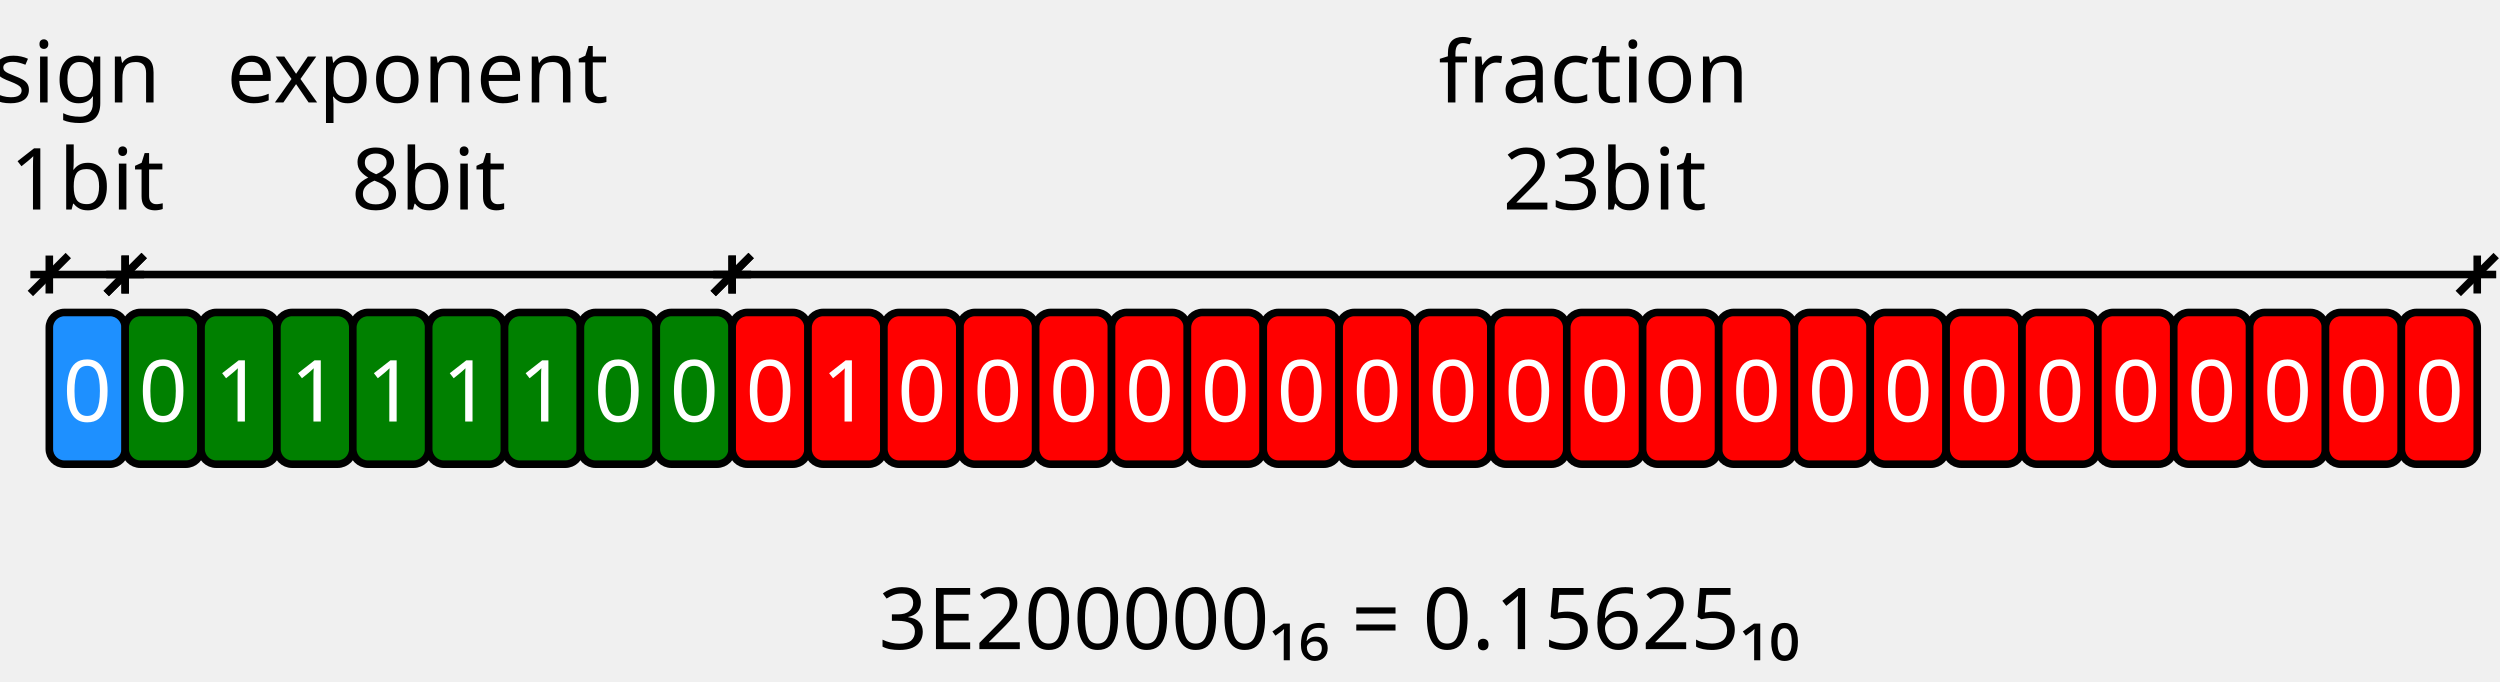
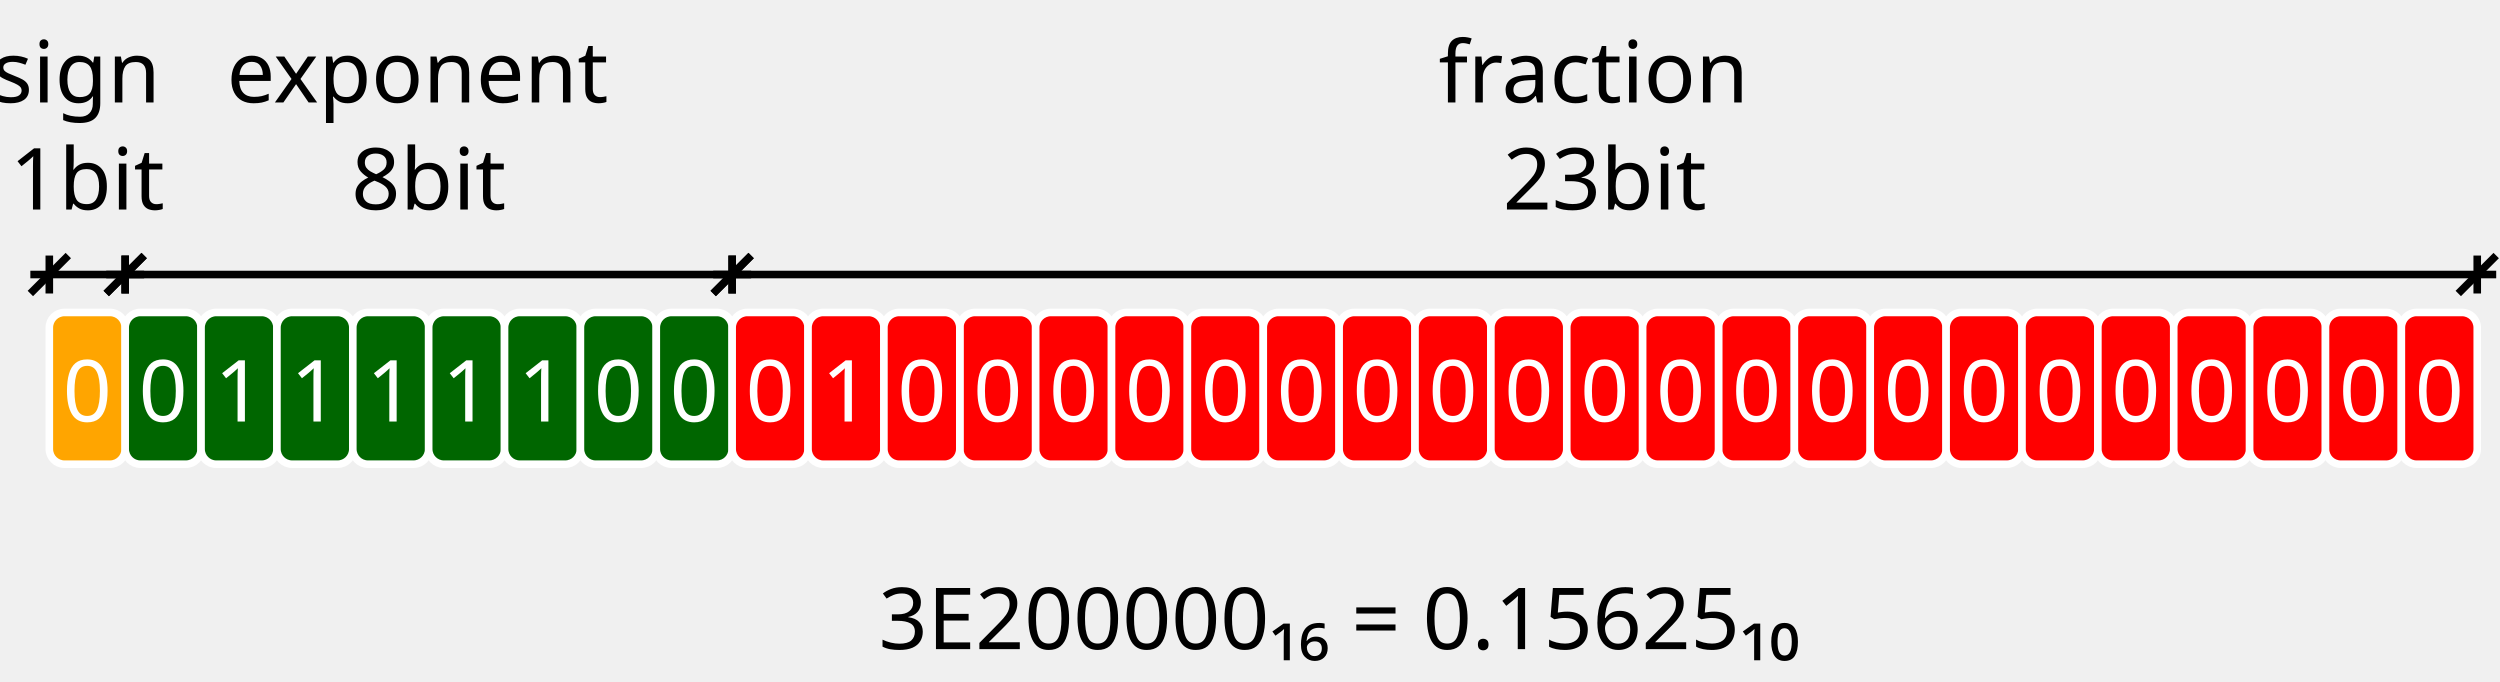
<svg xmlns="http://www.w3.org/2000/svg" width="33cm" height="9cm" viewBox="147 120 659 175">
  <defs />
  <g id="Background" />
+   <g id="Background" />
  <g id="Background">
-     <rect style="fill: #1e90ff; fill-opacity: 1; stroke-opacity: 1; stroke-width: 2; stroke-linejoin: round; stroke: #000000" x="160" y="200" width="20" height="40" rx="4" ry="4" />
+     <rect style="fill: #ffa500; fill-opacity: 1; stroke-opacity: 1; stroke-width: 2; stroke-linejoin: round; stroke: #ffffff" x="160" y="200" width="20" height="40" rx="4" ry="4" />
    <text font-size="22.578" style="fill: #ffffff; fill-opacity: 1; stroke: none;text-anchor:middle;font-family:sans-serif;font-style:normal;font-weight:normal" x="170" y="228.75">
      <tspan x="170" y="228.75">0</tspan>
    </text>
-     <rect style="fill: #008000; fill-opacity: 1; stroke-opacity: 1; stroke-width: 2; stroke-linejoin: round; stroke: #000000" x="180" y="200" width="20" height="40" rx="4" ry="4" />
+     <rect style="fill: #006600; fill-opacity: 1; stroke-opacity: 1; stroke-width: 2; stroke-linejoin: round; stroke: #ffffff" x="180" y="200" width="20" height="40" rx="4" ry="4" />
    <text font-size="22.578" style="fill: #ffffff; fill-opacity: 1; stroke: none;text-anchor:middle;font-family:sans-serif;font-style:normal;font-weight:normal" x="190" y="228.75">
      <tspan x="190" y="228.75">0</tspan>
    </text>
-     <rect style="fill: #008000; fill-opacity: 1; stroke-opacity: 1; stroke-width: 2; stroke-linejoin: round; stroke: #000000" x="200" y="200" width="20" height="40" rx="4" ry="4" />
+     <rect style="fill: #006600; fill-opacity: 1; stroke-opacity: 1; stroke-width: 2; stroke-linejoin: round; stroke: #ffffff" x="200" y="200" width="20" height="40" rx="4" ry="4" />
    <text font-size="22.578" style="fill: #ffffff; fill-opacity: 1; stroke: none;text-anchor:middle;font-family:sans-serif;font-style:normal;font-weight:normal" x="210" y="228.75">
      <tspan x="210" y="228.75">1</tspan>
    </text>
-     <rect style="fill: #008000; fill-opacity: 1; stroke-opacity: 1; stroke-width: 2; stroke-linejoin: round; stroke: #000000" x="220" y="200" width="20" height="40" rx="4" ry="4" />
+     <rect style="fill: #006600; fill-opacity: 1; stroke-opacity: 1; stroke-width: 2; stroke-linejoin: round; stroke: #ffffff" x="220" y="200" width="20" height="40" rx="4" ry="4" />
    <text font-size="22.578" style="fill: #ffffff; fill-opacity: 1; stroke: none;text-anchor:middle;font-family:sans-serif;font-style:normal;font-weight:normal" x="230" y="228.75">
      <tspan x="230" y="228.75">1</tspan>
    </text>
-     <rect style="fill: #008000; fill-opacity: 1; stroke-opacity: 1; stroke-width: 2; stroke-linejoin: round; stroke: #000000" x="240" y="200" width="20" height="40" rx="4" ry="4" />
+     <rect style="fill: #006600; fill-opacity: 1; stroke-opacity: 1; stroke-width: 2; stroke-linejoin: round; stroke: #ffffff" x="240" y="200" width="20" height="40" rx="4" ry="4" />
    <text font-size="22.578" style="fill: #ffffff; fill-opacity: 1; stroke: none;text-anchor:middle;font-family:sans-serif;font-style:normal;font-weight:normal" x="250" y="228.75">
      <tspan x="250" y="228.75">1</tspan>
    </text>
-     <rect style="fill: #008000; fill-opacity: 1; stroke-opacity: 1; stroke-width: 2; stroke-linejoin: round; stroke: #000000" x="260" y="200" width="20" height="40" rx="4" ry="4" />
+     <rect style="fill: #006600; fill-opacity: 1; stroke-opacity: 1; stroke-width: 2; stroke-linejoin: round; stroke: #ffffff" x="260" y="200" width="20" height="40" rx="4" ry="4" />
    <text font-size="22.578" style="fill: #ffffff; fill-opacity: 1; stroke: none;text-anchor:middle;font-family:sans-serif;font-style:normal;font-weight:normal" x="270" y="228.75">
      <tspan x="270" y="228.75">1</tspan>
    </text>
-     <rect style="fill: #ff0000; fill-opacity: 1; stroke-opacity: 1; stroke-width: 2; stroke-linejoin: round; stroke: #000000" x="600" y="200" width="20" height="40" rx="4" ry="4" />
+     <rect style="fill: #ff0000; fill-opacity: 1; stroke-opacity: 1; stroke-width: 2; stroke-linejoin: round; stroke: #ffffff" x="600" y="200" width="20" height="40" rx="4" ry="4" />
    <text font-size="22.578" style="fill: #ffffff; fill-opacity: 1; stroke: none;text-anchor:middle;font-family:sans-serif;font-style:normal;font-weight:normal" x="610" y="228.75">
      <tspan x="610" y="228.75">0</tspan>
    </text>
-     <rect style="fill: #ff0000; fill-opacity: 1; stroke-opacity: 1; stroke-width: 2; stroke-linejoin: round; stroke: #000000" x="620" y="200" width="20" height="40" rx="4" ry="4" />
+     <rect style="fill: #ff0000; fill-opacity: 1; stroke-opacity: 1; stroke-width: 2; stroke-linejoin: round; stroke: #ffffff" x="620" y="200" width="20" height="40" rx="4" ry="4" />
    <text font-size="22.578" style="fill: #ffffff; fill-opacity: 1; stroke: none;text-anchor:middle;font-family:sans-serif;font-style:normal;font-weight:normal" x="630" y="228.75">
      <tspan x="630" y="228.75">0</tspan>
    </text>
-     <rect style="fill: #ff0000; fill-opacity: 1; stroke-opacity: 1; stroke-width: 2; stroke-linejoin: round; stroke: #000000" x="640" y="200" width="20" height="40" rx="4" ry="4" />
+     <rect style="fill: #ff0000; fill-opacity: 1; stroke-opacity: 1; stroke-width: 2; stroke-linejoin: round; stroke: #ffffff" x="640" y="200" width="20" height="40" rx="4" ry="4" />
    <text font-size="22.578" style="fill: #ffffff; fill-opacity: 1; stroke: none;text-anchor:middle;font-family:sans-serif;font-style:normal;font-weight:normal" x="650" y="228.75">
      <tspan x="650" y="228.75">0</tspan>
    </text>
-     <rect style="fill: #ff0000; fill-opacity: 1; stroke-opacity: 1; stroke-width: 2; stroke-linejoin: round; stroke: #000000" x="660" y="200" width="20" height="40" rx="4" ry="4" />
+     <rect style="fill: #ff0000; fill-opacity: 1; stroke-opacity: 1; stroke-width: 2; stroke-linejoin: round; stroke: #ffffff" x="660" y="200" width="20" height="40" rx="4" ry="4" />
    <text font-size="22.578" style="fill: #ffffff; fill-opacity: 1; stroke: none;text-anchor:middle;font-family:sans-serif;font-style:normal;font-weight:normal" x="670" y="228.75">
      <tspan x="670" y="228.75">0</tspan>
    </text>
-     <rect style="fill: #ff0000; fill-opacity: 1; stroke-opacity: 1; stroke-width: 2; stroke-linejoin: round; stroke: #000000" x="680" y="200" width="20" height="40" rx="4" ry="4" />
+     <rect style="fill: #ff0000; fill-opacity: 1; stroke-opacity: 1; stroke-width: 2; stroke-linejoin: round; stroke: #ffffff" x="680" y="200" width="20" height="40" rx="4" ry="4" />
    <text font-size="22.578" style="fill: #ffffff; fill-opacity: 1; stroke: none;text-anchor:middle;font-family:sans-serif;font-style:normal;font-weight:normal" x="690" y="228.75">
      <tspan x="690" y="228.75">0</tspan>
    </text>
-     <rect style="fill: #ff0000; fill-opacity: 1; stroke-opacity: 1; stroke-width: 2; stroke-linejoin: round; stroke: #000000" x="700" y="200" width="20" height="40" rx="4" ry="4" />
+     <rect style="fill: #ff0000; fill-opacity: 1; stroke-opacity: 1; stroke-width: 2; stroke-linejoin: round; stroke: #ffffff" x="700" y="200" width="20" height="40" rx="4" ry="4" />
    <text font-size="22.578" style="fill: #ffffff; fill-opacity: 1; stroke: none;text-anchor:middle;font-family:sans-serif;font-style:normal;font-weight:normal" x="710" y="228.75">
      <tspan x="710" y="228.75">0</tspan>
    </text>
-     <rect style="fill: #ff0000; fill-opacity: 1; stroke-opacity: 1; stroke-width: 2; stroke-linejoin: round; stroke: #000000" x="720" y="200" width="20" height="40" rx="4" ry="4" />
+     <rect style="fill: #ff0000; fill-opacity: 1; stroke-opacity: 1; stroke-width: 2; stroke-linejoin: round; stroke: #ffffff" x="720" y="200" width="20" height="40" rx="4" ry="4" />
    <text font-size="22.578" style="fill: #ffffff; fill-opacity: 1; stroke: none;text-anchor:middle;font-family:sans-serif;font-style:normal;font-weight:normal" x="730" y="228.75">
      <tspan x="730" y="228.75">0</tspan>
    </text>
-     <rect style="fill: #ff0000; fill-opacity: 1; stroke-opacity: 1; stroke-width: 2; stroke-linejoin: round; stroke: #000000" x="740" y="200" width="20" height="40" rx="4" ry="4" />
+     <rect style="fill: #ff0000; fill-opacity: 1; stroke-opacity: 1; stroke-width: 2; stroke-linejoin: round; stroke: #ffffff" x="740" y="200" width="20" height="40" rx="4" ry="4" />
    <text font-size="22.578" style="fill: #ffffff; fill-opacity: 1; stroke: none;text-anchor:middle;font-family:sans-serif;font-style:normal;font-weight:normal" x="750" y="228.75">
      <tspan x="750" y="228.75">0</tspan>
    </text>
-     <rect style="fill: #ff0000; fill-opacity: 1; stroke-opacity: 1; stroke-width: 2; stroke-linejoin: round; stroke: #000000" x="760" y="200" width="20" height="40" rx="4" ry="4" />
+     <rect style="fill: #ff0000; fill-opacity: 1; stroke-opacity: 1; stroke-width: 2; stroke-linejoin: round; stroke: #ffffff" x="760" y="200" width="20" height="40" rx="4" ry="4" />
    <text font-size="22.578" style="fill: #ffffff; fill-opacity: 1; stroke: none;text-anchor:middle;font-family:sans-serif;font-style:normal;font-weight:normal" x="770" y="228.75">
      <tspan x="770" y="228.75">0</tspan>
    </text>
-     <rect style="fill: #ff0000; fill-opacity: 1; stroke-opacity: 1; stroke-width: 2; stroke-linejoin: round; stroke: #000000" x="780" y="200" width="20" height="40" rx="4" ry="4" />
+     <rect style="fill: #ff0000; fill-opacity: 1; stroke-opacity: 1; stroke-width: 2; stroke-linejoin: round; stroke: #ffffff" x="780" y="200" width="20" height="40" rx="4" ry="4" />
    <text font-size="22.578" style="fill: #ffffff; fill-opacity: 1; stroke: none;text-anchor:middle;font-family:sans-serif;font-style:normal;font-weight:normal" x="790" y="228.75">
      <tspan x="790" y="228.75">0</tspan>
    </text>
    <text font-size="22.578" style="fill: #000000; fill-opacity: 1; stroke: none;text-anchor:middle;font-family:sans-serif;font-style:normal;font-weight:normal" x="170" y="144.639">
      <tspan x="170" y="144.639">sign</tspan>
      <tspan x="170" y="172.861">1bit</tspan>
    </text>
    <g>
      <line style="fill: none; stroke-opacity: 1; stroke-width: 2; stroke-linejoin: round; stroke: #000000" x1="180" y1="190" x2="340" y2="190" />
      <line style="fill: none; stroke-opacity: 1; stroke-width: 2; stroke: #000000" x1="180" y1="190" x2="175" y2="190" />
      <line style="fill: none; stroke-opacity: 1; stroke-width: 2; stroke: #000000" x1="175" y1="195" x2="185" y2="185" />
      <line style="fill: none; stroke-opacity: 1; stroke-width: 2; stroke: #000000" x1="180" y1="195" x2="180" y2="185" />
      <line style="fill: none; stroke-opacity: 1; stroke-width: 2; stroke: #000000" x1="340" y1="190" x2="345" y2="190" />
      <line style="fill: none; stroke-opacity: 1; stroke-width: 2; stroke: #000000" x1="345" y1="185" x2="335" y2="195" />
      <line style="fill: none; stroke-opacity: 1; stroke-width: 2; stroke: #000000" x1="340" y1="185" x2="340" y2="195" />
    </g>
    <text font-size="22.578" style="fill: #000000; fill-opacity: 1; stroke: none;text-anchor:middle;font-family:sans-serif;font-style:normal;font-weight:normal" x="260" y="144.639">
      <tspan x="260" y="144.639">exponent</tspan>
      <tspan x="260" y="172.861">8bit</tspan>
    </text>
    <g>
      <line style="fill: none; stroke-opacity: 1; stroke-width: 2; stroke: #000000" x1="340" y1="190" x2="800" y2="190" />
      <line style="fill: none; stroke-opacity: 1; stroke-width: 2; stroke: #000000" x1="340" y1="190" x2="335" y2="190" />
      <line style="fill: none; stroke-opacity: 1; stroke-width: 2; stroke: #000000" x1="335" y1="195" x2="345" y2="185" />
      <line style="fill: none; stroke-opacity: 1; stroke-width: 2; stroke: #000000" x1="340" y1="195" x2="340" y2="185" />
      <line style="fill: none; stroke-opacity: 1; stroke-width: 2; stroke: #000000" x1="800" y1="190" x2="805" y2="190" />
      <line style="fill: none; stroke-opacity: 1; stroke-width: 2; stroke: #000000" x1="805" y1="185" x2="795" y2="195" />
      <line style="fill: none; stroke-opacity: 1; stroke-width: 2; stroke: #000000" x1="800" y1="185" x2="800" y2="195" />
    </g>
    <g>
      <line style="fill: none; stroke-opacity: 1; stroke-width: 2; stroke: #000000" x1="160" y1="190" x2="180" y2="190" />
      <line style="fill: none; stroke-opacity: 1; stroke-width: 2; stroke: #000000" x1="160" y1="190" x2="155" y2="190" />
      <line style="fill: none; stroke-opacity: 1; stroke-width: 2; stroke: #000000" x1="155" y1="195" x2="165" y2="185" />
      <line style="fill: none; stroke-opacity: 1; stroke-width: 2; stroke: #000000" x1="160" y1="195" x2="160" y2="185" />
      <line style="fill: none; stroke-opacity: 1; stroke-width: 2; stroke: #000000" x1="180" y1="190" x2="185" y2="190" />
      <line style="fill: none; stroke-opacity: 1; stroke-width: 2; stroke: #000000" x1="185" y1="185" x2="175" y2="195" />
      <line style="fill: none; stroke-opacity: 1; stroke-width: 2; stroke: #000000" x1="180" y1="185" x2="180" y2="195" />
    </g>
    <text font-size="22.578" style="fill: #000000; fill-opacity: 1; stroke: none;text-anchor:middle;font-family:sans-serif;font-style:normal;font-weight:normal" x="570" y="144.639">
      <tspan x="570" y="144.639">fraction</tspan>
      <tspan x="570" y="172.861">23bit</tspan>
    </text>
    <text font-size="22.578" style="fill: #000000; fill-opacity: 1; stroke: none;text-anchor:middle;font-family:sans-serif;font-style:normal;font-weight:normal" x="500" y="288.75">
      <tspan x="500" y="288.75">3E200000₁₆ = 0.15625₁₀</tspan>
    </text>
-     <rect style="fill: #008000; fill-opacity: 1; stroke-opacity: 1; stroke-width: 2; stroke-linejoin: round; stroke: #000000" x="280" y="200" width="20" height="40" rx="4" ry="4" />
+     <rect style="fill: #006600; fill-opacity: 1; stroke-opacity: 1; stroke-width: 2; stroke-linejoin: round; stroke: #ffffff" x="280" y="200" width="20" height="40" rx="4" ry="4" />
    <text font-size="22.578" style="fill: #ffffff; fill-opacity: 1; stroke: none;text-anchor:middle;font-family:sans-serif;font-style:normal;font-weight:normal" x="290" y="228.75">
      <tspan x="290" y="228.75">1</tspan>
    </text>
-     <rect style="fill: #008000; fill-opacity: 1; stroke-opacity: 1; stroke-width: 2; stroke-linejoin: round; stroke: #000000" x="300" y="200" width="20" height="40" rx="4" ry="4" />
+     <rect style="fill: #006600; fill-opacity: 1; stroke-opacity: 1; stroke-width: 2; stroke-linejoin: round; stroke: #ffffff" x="300" y="200" width="20" height="40" rx="4" ry="4" />
    <text font-size="22.578" style="fill: #ffffff; fill-opacity: 1; stroke: none;text-anchor:middle;font-family:sans-serif;font-style:normal;font-weight:normal" x="310" y="228.75">
      <tspan x="310" y="228.75">0</tspan>
    </text>
-     <rect style="fill: #008000; fill-opacity: 1; stroke-opacity: 1; stroke-width: 2; stroke-linejoin: round; stroke: #000000" x="320" y="200" width="20" height="40" rx="4" ry="4" />
+     <rect style="fill: #006600; fill-opacity: 1; stroke-opacity: 1; stroke-width: 2; stroke-linejoin: round; stroke: #ffffff" x="320" y="200" width="20" height="40" rx="4" ry="4" />
    <text font-size="22.578" style="fill: #ffffff; fill-opacity: 1; stroke: none;text-anchor:middle;font-family:sans-serif;font-style:normal;font-weight:normal" x="330" y="228.75">
      <tspan x="330" y="228.75">0</tspan>
    </text>
-     <rect style="fill: #ff0000; fill-opacity: 1; stroke-opacity: 1; stroke-width: 2; stroke-linejoin: round; stroke: #000000" x="400" y="200" width="20" height="40" rx="4" ry="4" />
+     <rect style="fill: #ff0000; fill-opacity: 1; stroke-opacity: 1; stroke-width: 2; stroke-linejoin: round; stroke: #ffffff" x="400" y="200" width="20" height="40" rx="4" ry="4" />
    <text font-size="22.578" style="fill: #ffffff; fill-opacity: 1; stroke: none;text-anchor:middle;font-family:sans-serif;font-style:normal;font-weight:normal" x="410" y="228.75">
      <tspan x="410" y="228.75">0</tspan>
    </text>
-     <rect style="fill: #ff0000; fill-opacity: 1; stroke-opacity: 1; stroke-width: 2; stroke-linejoin: round; stroke: #000000" x="420" y="200" width="20" height="40" rx="4" ry="4" />
+     <rect style="fill: #ff0000; fill-opacity: 1; stroke-opacity: 1; stroke-width: 2; stroke-linejoin: round; stroke: #ffffff" x="420" y="200" width="20" height="40" rx="4" ry="4" />
    <text font-size="22.578" style="fill: #ffffff; fill-opacity: 1; stroke: none;text-anchor:middle;font-family:sans-serif;font-style:normal;font-weight:normal" x="430" y="228.75">
      <tspan x="430" y="228.75">0</tspan>
    </text>
-     <rect style="fill: #ff0000; fill-opacity: 1; stroke-opacity: 1; stroke-width: 2; stroke-linejoin: round; stroke: #000000" x="440" y="200" width="20" height="40" rx="4" ry="4" />
+     <rect style="fill: #ff0000; fill-opacity: 1; stroke-opacity: 1; stroke-width: 2; stroke-linejoin: round; stroke: #ffffff" x="440" y="200" width="20" height="40" rx="4" ry="4" />
    <text font-size="22.578" style="fill: #ffffff; fill-opacity: 1; stroke: none;text-anchor:middle;font-family:sans-serif;font-style:normal;font-weight:normal" x="450" y="228.75">
      <tspan x="450" y="228.75">0</tspan>
    </text>
-     <rect style="fill: #ff0000; fill-opacity: 1; stroke-opacity: 1; stroke-width: 2; stroke-linejoin: round; stroke: #000000" x="460" y="200" width="20" height="40" rx="4" ry="4" />
+     <rect style="fill: #ff0000; fill-opacity: 1; stroke-opacity: 1; stroke-width: 2; stroke-linejoin: round; stroke: #ffffff" x="460" y="200" width="20" height="40" rx="4" ry="4" />
    <text font-size="22.578" style="fill: #ffffff; fill-opacity: 1; stroke: none;text-anchor:middle;font-family:sans-serif;font-style:normal;font-weight:normal" x="470" y="228.75">
      <tspan x="470" y="228.75">0</tspan>
    </text>
-     <rect style="fill: #ff0000; fill-opacity: 1; stroke-opacity: 1; stroke-width: 2; stroke-linejoin: round; stroke: #000000" x="480" y="200" width="20" height="40" rx="4" ry="4" />
+     <rect style="fill: #ff0000; fill-opacity: 1; stroke-opacity: 1; stroke-width: 2; stroke-linejoin: round; stroke: #ffffff" x="480" y="200" width="20" height="40" rx="4" ry="4" />
    <text font-size="22.578" style="fill: #ffffff; fill-opacity: 1; stroke: none;text-anchor:middle;font-family:sans-serif;font-style:normal;font-weight:normal" x="490" y="228.75">
      <tspan x="490" y="228.75">0</tspan>
    </text>
-     <rect style="fill: #ff0000; fill-opacity: 1; stroke-opacity: 1; stroke-width: 2; stroke-linejoin: round; stroke: #000000" x="500" y="200" width="20" height="40" rx="4" ry="4" />
+     <rect style="fill: #ff0000; fill-opacity: 1; stroke-opacity: 1; stroke-width: 2; stroke-linejoin: round; stroke: #ffffff" x="500" y="200" width="20" height="40" rx="4" ry="4" />
    <text font-size="22.578" style="fill: #ffffff; fill-opacity: 1; stroke: none;text-anchor:middle;font-family:sans-serif;font-style:normal;font-weight:normal" x="510" y="228.75">
      <tspan x="510" y="228.75">0</tspan>
    </text>
-     <rect style="fill: #ff0000; fill-opacity: 1; stroke-opacity: 1; stroke-width: 2; stroke-linejoin: round; stroke: #000000" x="520" y="200" width="20" height="40" rx="4" ry="4" />
+     <rect style="fill: #ff0000; fill-opacity: 1; stroke-opacity: 1; stroke-width: 2; stroke-linejoin: round; stroke: #ffffff" x="520" y="200" width="20" height="40" rx="4" ry="4" />
    <text font-size="22.578" style="fill: #ffffff; fill-opacity: 1; stroke: none;text-anchor:middle;font-family:sans-serif;font-style:normal;font-weight:normal" x="530" y="228.75">
      <tspan x="530" y="228.75">0</tspan>
    </text>
-     <rect style="fill: #ff0000; fill-opacity: 1; stroke-opacity: 1; stroke-width: 2; stroke-linejoin: round; stroke: #000000" x="540" y="200" width="20" height="40" rx="4" ry="4" />
+     <rect style="fill: #ff0000; fill-opacity: 1; stroke-opacity: 1; stroke-width: 2; stroke-linejoin: round; stroke: #ffffff" x="540" y="200" width="20" height="40" rx="4" ry="4" />
    <text font-size="22.578" style="fill: #ffffff; fill-opacity: 1; stroke: none;text-anchor:middle;font-family:sans-serif;font-style:normal;font-weight:normal" x="550" y="228.75">
      <tspan x="550" y="228.75">0</tspan>
    </text>
-     <rect style="fill: #ff0000; fill-opacity: 1; stroke-opacity: 1; stroke-width: 2; stroke-linejoin: round; stroke: #000000" x="560" y="200" width="20" height="40" rx="4" ry="4" />
+     <rect style="fill: #ff0000; fill-opacity: 1; stroke-opacity: 1; stroke-width: 2; stroke-linejoin: round; stroke: #ffffff" x="560" y="200" width="20" height="40" rx="4" ry="4" />
    <text font-size="22.578" style="fill: #ffffff; fill-opacity: 1; stroke: none;text-anchor:middle;font-family:sans-serif;font-style:normal;font-weight:normal" x="570" y="228.75">
      <tspan x="570" y="228.75">0</tspan>
    </text>
-     <rect style="fill: #ff0000; fill-opacity: 1; stroke-opacity: 1; stroke-width: 2; stroke-linejoin: round; stroke: #000000" x="580" y="200" width="20" height="40" rx="4" ry="4" />
+     <rect style="fill: #ff0000; fill-opacity: 1; stroke-opacity: 1; stroke-width: 2; stroke-linejoin: round; stroke: #ffffff" x="580" y="200" width="20" height="40" rx="4" ry="4" />
    <text font-size="22.578" style="fill: #ffffff; fill-opacity: 1; stroke: none;text-anchor:middle;font-family:sans-serif;font-style:normal;font-weight:normal" x="590" y="228.75">
      <tspan x="590" y="228.75">0</tspan>
    </text>
-     <rect style="fill: #ff0000; fill-opacity: 1; stroke-opacity: 1; stroke-width: 2; stroke-linejoin: round; stroke: #000000" x="340" y="200" width="20" height="40" rx="4" ry="4" />
+     <rect style="fill: #ff0000; fill-opacity: 1; stroke-opacity: 1; stroke-width: 2; stroke-linejoin: round; stroke: #ffffff" x="340" y="200" width="20" height="40" rx="4" ry="4" />
    <text font-size="22.578" style="fill: #ffffff; fill-opacity: 1; stroke: none;text-anchor:middle;font-family:sans-serif;font-style:normal;font-weight:normal" x="350" y="228.75">
      <tspan x="350" y="228.75">0</tspan>
    </text>
-     <rect style="fill: #ff0000; fill-opacity: 1; stroke-opacity: 1; stroke-width: 2; stroke-linejoin: round; stroke: #000000" x="360" y="200" width="20" height="40" rx="4" ry="4" />
+     <rect style="fill: #ff0000; fill-opacity: 1; stroke-opacity: 1; stroke-width: 2; stroke-linejoin: round; stroke: #ffffff" x="360" y="200" width="20" height="40" rx="4" ry="4" />
    <text font-size="22.578" style="fill: #ffffff; fill-opacity: 1; stroke: none;text-anchor:middle;font-family:sans-serif;font-style:normal;font-weight:normal" x="370" y="228.75">
      <tspan x="370" y="228.75">1</tspan>
    </text>
-     <rect style="fill: #ff0000; fill-opacity: 1; stroke-opacity: 1; stroke-width: 2; stroke-linejoin: round; stroke: #000000" x="380" y="200" width="20" height="40" rx="4" ry="4" />
+     <rect style="fill: #ff0000; fill-opacity: 1; stroke-opacity: 1; stroke-width: 2; stroke-linejoin: round; stroke: #ffffff" x="380" y="200" width="20" height="40" rx="4" ry="4" />
    <text font-size="22.578" style="fill: #ffffff; fill-opacity: 1; stroke: none;text-anchor:middle;font-family:sans-serif;font-style:normal;font-weight:normal" x="390" y="228.75">
      <tspan x="390" y="228.75">0</tspan>
    </text>
  </g>
</svg>
